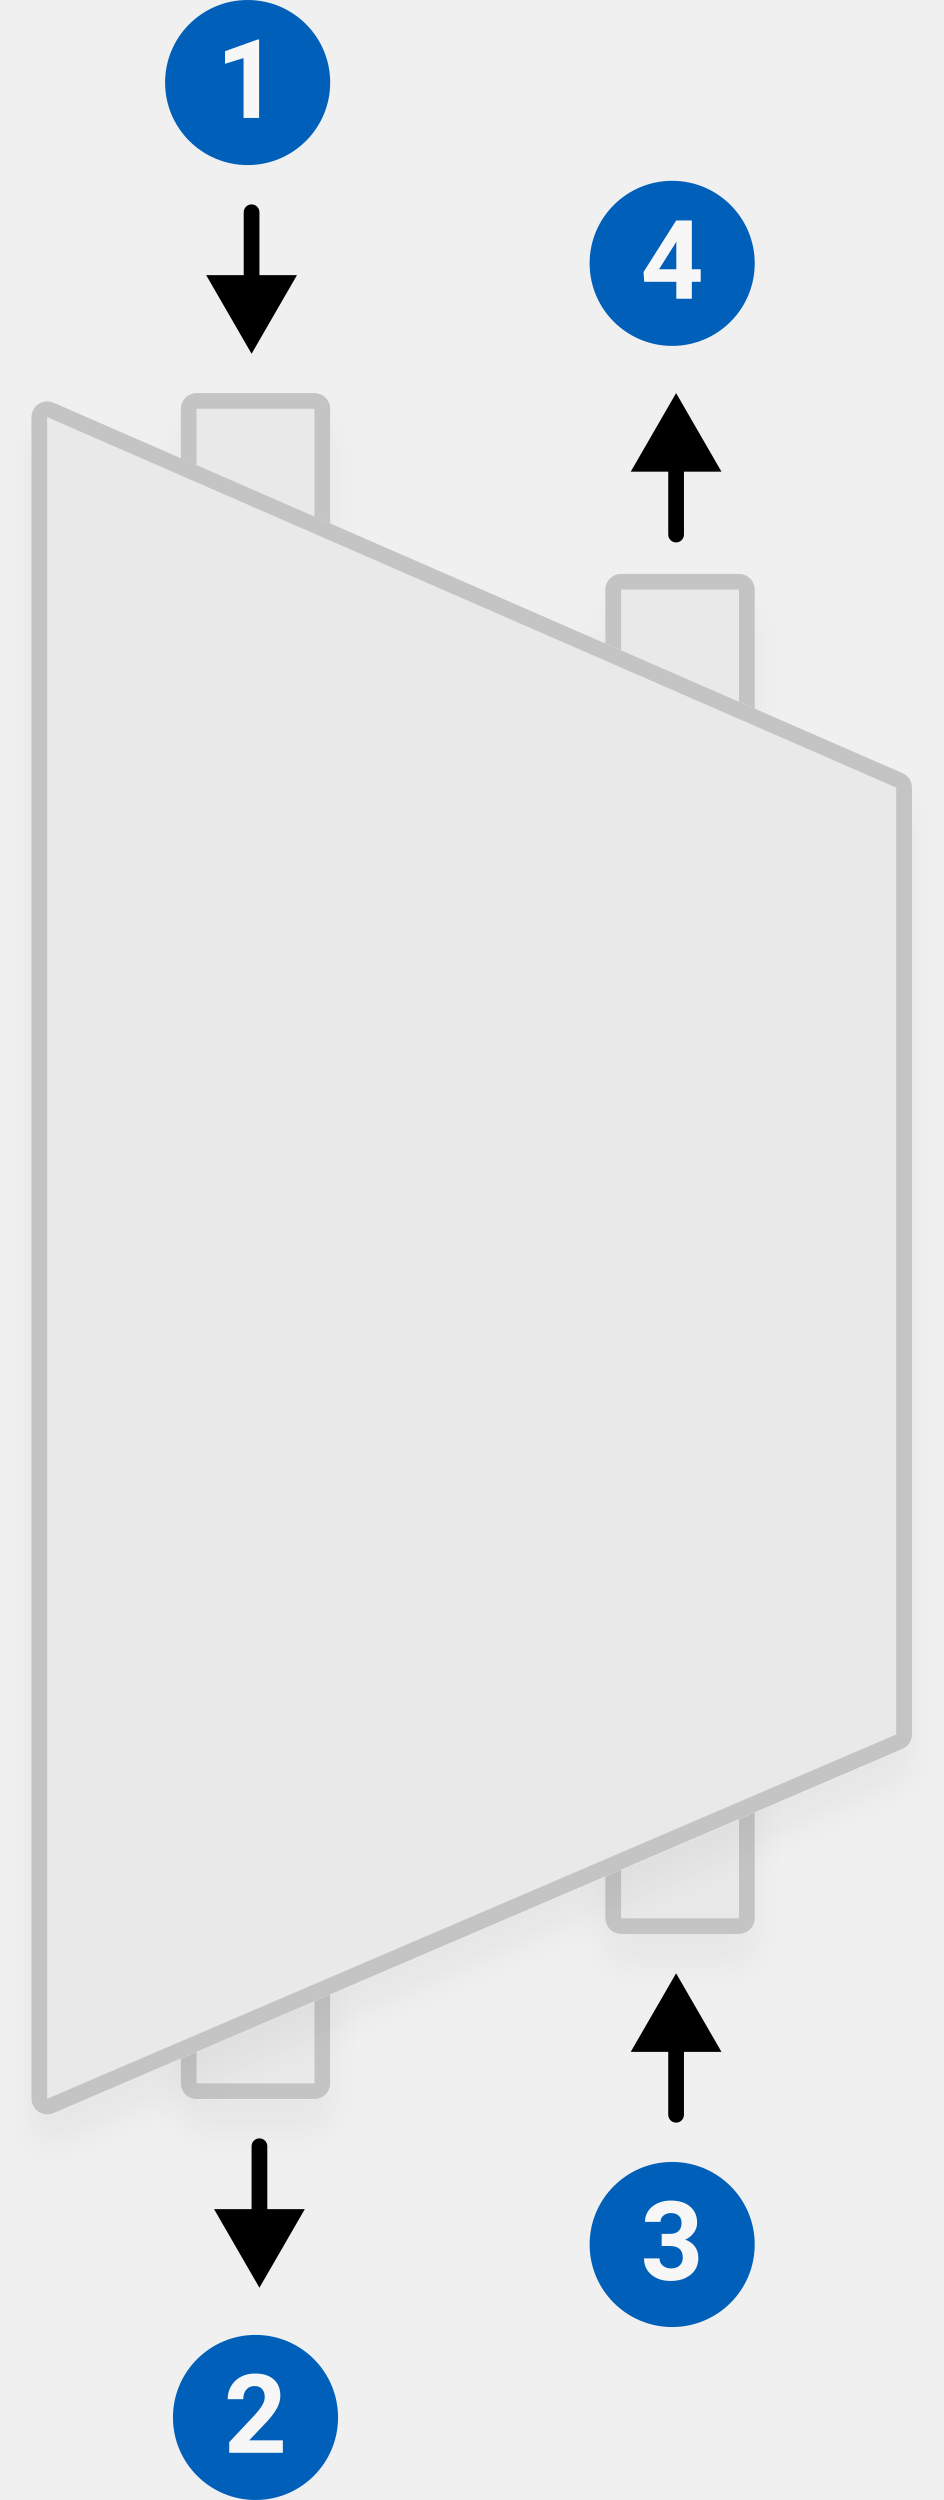
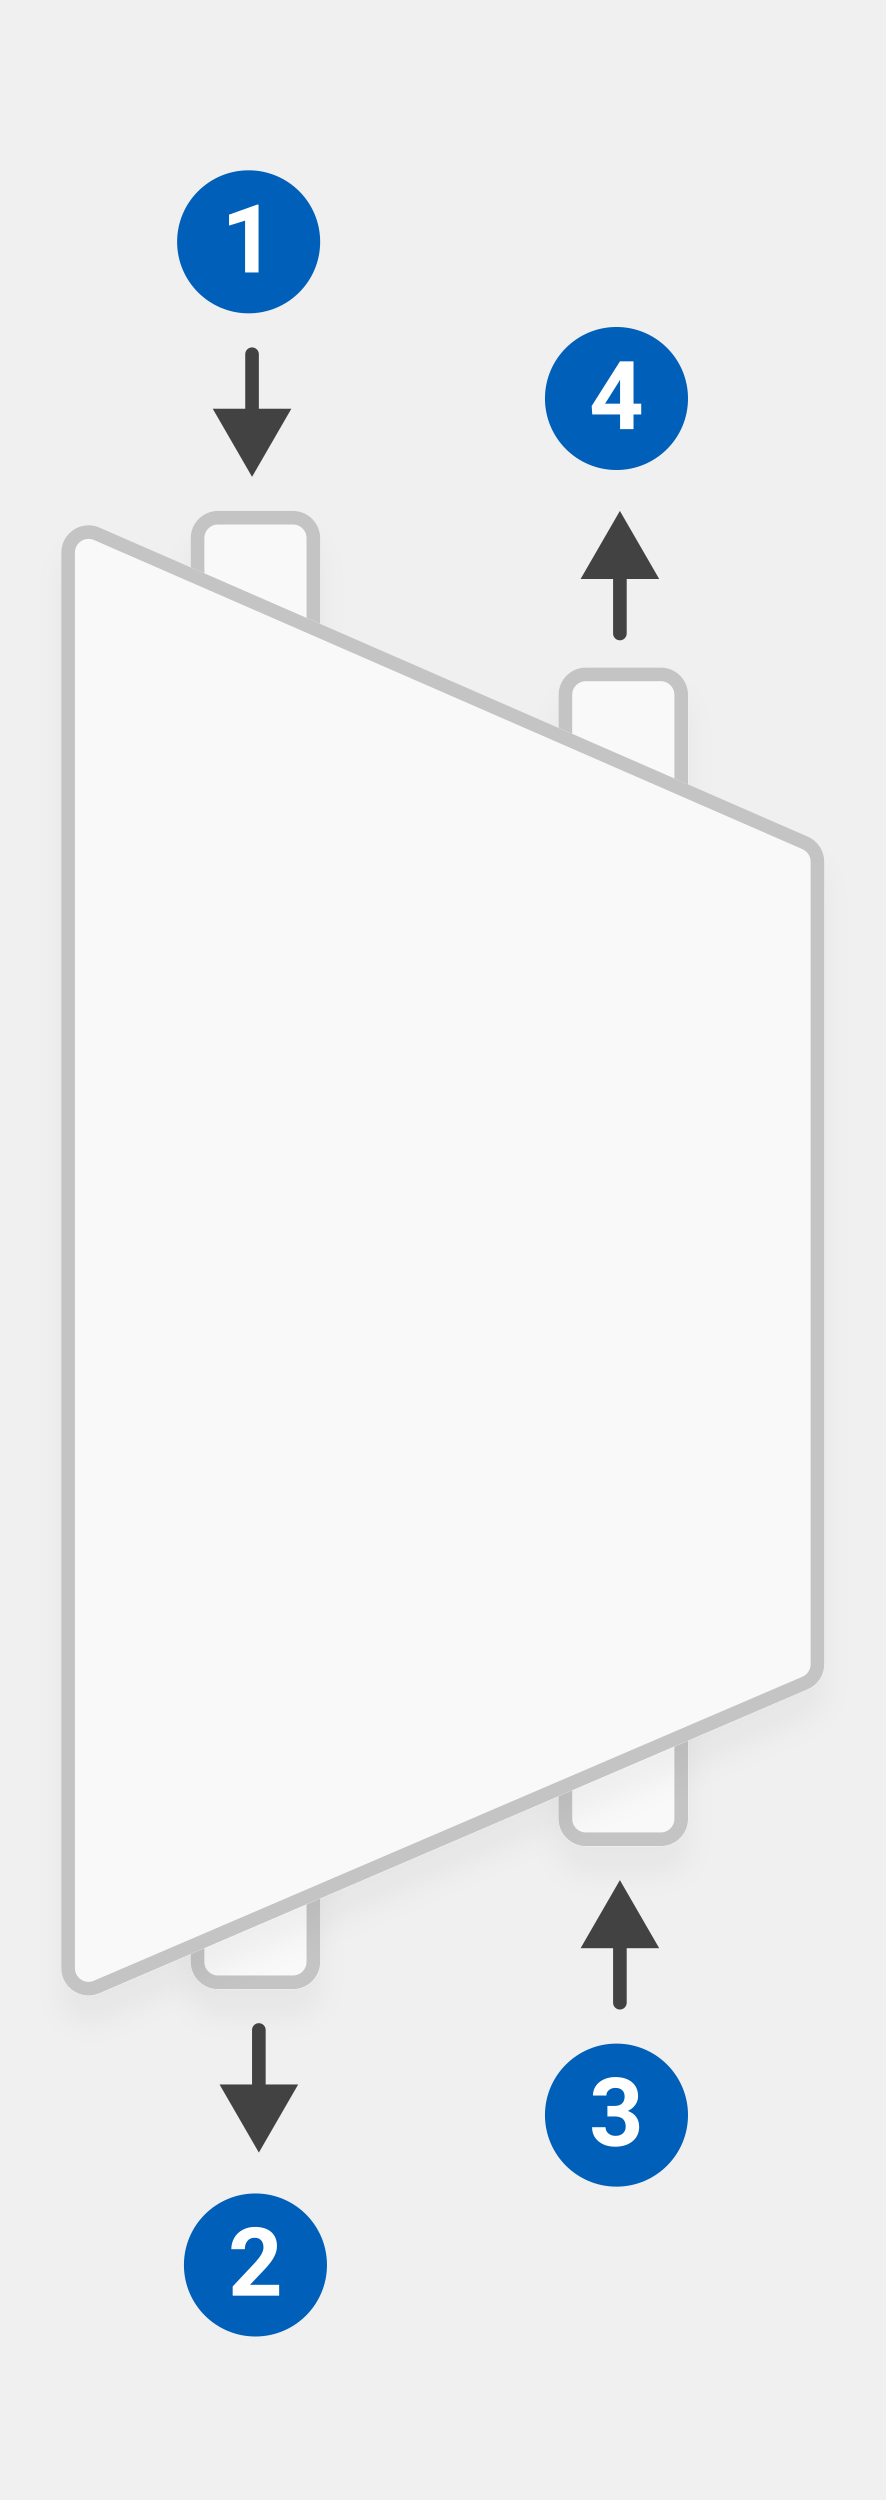
- <svg xmlns="http://www.w3.org/2000/svg" width="120" height="318" viewBox="0 0 120 318" fill="none">
+ <svg xmlns="http://www.w3.org/2000/svg" width="130" height="367" viewBox="0 0 130 367" fill="none">
  <g filter="url(#filter0_d)">
-     <rect width="19" height="217" rx="2" transform="matrix(-1 0 0 1 42 50)" fill="#E9E9E9" />
-     <rect x="-1" y="1" width="17" height="215" rx="1" transform="matrix(-1 0 0 1 40 50)" stroke="#C4C4C4" stroke-width="2" />
+     <rect width="19" height="217" rx="4" transform="matrix(-1 0 0 1 47 75)" fill="#F9F9F9" />
+     <rect x="-1" y="1" width="17" height="215" rx="3" transform="matrix(-1 0 0 1 45 75)" stroke="#C4C4C4" stroke-width="2" />
  </g>
  <g filter="url(#filter1_d)">
-     <rect width="19" height="173" rx="2" transform="matrix(-1 0 0 1 96 73)" fill="#E9E9E9" />
-     <rect x="-1" y="1" width="17" height="171" rx="1" transform="matrix(-1 0 0 1 94 73)" stroke="#C4C4C4" stroke-width="2" />
+     <rect width="19" height="173" rx="4" transform="matrix(-1 0 0 1 101 98)" fill="#F9F9F9" />
+     <rect x="-1" y="1" width="17" height="171" rx="3" transform="matrix(-1 0 0 1 99 98)" stroke="#C4C4C4" stroke-width="2" />
  </g>
  <g filter="url(#filter2_d)">
-     <path d="M116 164.51L116 220.624C116 221.423 115.523 222.146 114.789 222.462L6.789 268.803C5.469 269.37 4 268.402 4 266.965L4 53.055C4 51.613 5.479 50.645 6.8 51.222L114.8 98.35C115.529 98.669 116 99.388 116 100.184L116 164.51Z" fill="#E9E9E9" />
-     <path d="M115 164.51L115 220.624C115 221.024 114.762 221.385 114.394 221.543L6.394 267.884C5.734 268.168 5 267.684 5 266.965L5 53.055C5 52.334 5.739 51.85 6.4 52.138L114.4 99.267C114.764 99.426 115 99.786 115 100.184L115 164.51Z" stroke="#C4C4C4" stroke-width="2" />
+     <path d="M121 189.51L121 244.306C121 245.905 120.047 247.351 118.577 247.981L14.577 292.607C11.938 293.739 9 291.803 9 288.931L9 81.11C9 78.227 11.957 76.291 14.6 77.444L118.6 122.827C120.058 123.463 121 124.902 121 126.493L121 189.51Z" fill="#F9F9F9" />
+     <path d="M120 189.51L120 244.306C120 245.505 119.285 246.589 118.183 247.062L14.183 291.688C12.203 292.537 10 291.085 10 288.931L10 81.11C10 78.948 12.218 77.495 14.2 78.36L118.2 123.743C119.293 124.22 120 125.3 120 126.493L120 189.51Z" stroke="#C4C4C4" stroke-width="2" />
  </g>
-   <path d="M32 45L37.773 35H26.227L32 45ZM33 27C33 26.448 32.552 26 32 26C31.448 26 31 26.448 31 27H33ZM33 36V27H31V36H33Z" fill="black" />
-   <circle cx="31.5" cy="10.5" r="10.5" fill="#005FB8" />
-   <path d="M32.956 15H30.98V7.385L28.622 8.116V6.51L32.744 5.033H32.956V15Z" fill="#F7F7F7" />
-   <path d="M86 50L91.773 60H80.227L86 50ZM87 68C87 68.552 86.552 69 86 69C85.448 69 85 68.552 85 68H87ZM87 59V68H85V59H87Z" fill="black" />
-   <circle cx="85.5" cy="33.5" r="10.5" fill="#005FB8" />
-   <path d="M88.002 34.254H89.13V35.847H88.002V38H86.026V35.847H81.945L81.856 34.602L86.006 28.047H88.002V34.254ZM83.825 34.254H86.026V30.74L85.897 30.966L83.825 34.254Z" fill="#F7F7F7" />
-   <path d="M33 291L38.773 281H27.227L33 291ZM34 273C34 272.448 33.552 272 33 272C32.448 272 32 272.448 32 273H34ZM34 282V273H32V282H34Z" fill="black" />
-   <circle r="10.5" transform="matrix(1 0 0 -1 32.5 307.5)" fill="#005FB8" />
-   <path d="M35.98 312H29.157V310.646L32.377 307.215C32.819 306.732 33.145 306.31 33.355 305.95C33.569 305.59 33.676 305.248 33.676 304.925C33.676 304.483 33.564 304.136 33.341 303.886C33.117 303.631 32.798 303.503 32.384 303.503C31.937 303.503 31.584 303.658 31.324 303.968C31.069 304.273 30.941 304.676 30.941 305.178H28.959C28.959 304.572 29.102 304.018 29.39 303.517C29.681 303.015 30.091 302.623 30.62 302.341C31.149 302.054 31.748 301.91 32.418 301.91C33.443 301.91 34.239 302.156 34.804 302.648C35.373 303.141 35.658 303.836 35.658 304.733C35.658 305.226 35.531 305.727 35.275 306.237C35.02 306.748 34.583 307.342 33.963 308.021L31.7 310.407H35.98V312Z" fill="#F7F7F7" />
-   <path d="M86 251L91.773 261H80.227L86 251ZM87 269C87 269.552 86.552 270 86 270C85.448 270 85 269.552 85 269H87ZM87 260V269H85V260H87Z" fill="black" />
-   <circle r="10.5" transform="matrix(1 0 0 -1 85.5 285.5)" fill="#005FB8" />
-   <path d="M84.167 284.148H85.22C85.721 284.148 86.092 284.023 86.334 283.772C86.576 283.522 86.696 283.189 86.696 282.774C86.696 282.373 86.576 282.061 86.334 281.838C86.097 281.615 85.769 281.503 85.35 281.503C84.971 281.503 84.655 281.608 84.399 281.817C84.144 282.022 84.017 282.291 84.017 282.624H82.041C82.041 282.104 82.18 281.64 82.458 281.229C82.741 280.815 83.132 280.491 83.634 280.259C84.14 280.026 84.696 279.91 85.302 279.91C86.355 279.91 87.179 280.163 87.776 280.669C88.373 281.17 88.672 281.863 88.672 282.747C88.672 283.203 88.533 283.622 88.255 284.005C87.977 284.388 87.612 284.682 87.161 284.887C87.722 285.087 88.139 285.388 88.412 285.789C88.69 286.19 88.829 286.664 88.829 287.211C88.829 288.095 88.505 288.804 87.858 289.337C87.216 289.87 86.364 290.137 85.302 290.137C84.308 290.137 83.495 289.875 82.861 289.351C82.232 288.826 81.918 288.134 81.918 287.272H83.894C83.894 287.646 84.033 287.951 84.311 288.188C84.593 288.425 84.939 288.544 85.35 288.544C85.819 288.544 86.186 288.421 86.45 288.175C86.719 287.924 86.853 287.594 86.853 287.184C86.853 286.19 86.307 285.693 85.213 285.693H84.167V284.148Z" fill="#F7F7F7" />
+   <path d="M37 70L42.773 60H31.227L37 70ZM38 52C38 51.448 37.552 51 37 51C36.448 51 36 51.448 36 52H38ZM38 61V52H36V61H38Z" fill="#424242" />
+   <circle cx="36.5" cy="35.5" r="10.5" fill="#005FB8" />
+   <path d="M37.956 40H35.98V32.385L33.622 33.116V31.51L37.744 30.033H37.956V40Z" fill="white" />
+   <path d="M91 75L96.773 85H85.227L91 75ZM92 93C92 93.552 91.552 94 91 94C90.448 94 90 93.552 90 93H92ZM92 84V93H90V84H92Z" fill="#424242" />
+   <circle cx="90.5" cy="58.5" r="10.5" fill="#005FB8" />
+   <path d="M93.002 59.254H94.13V60.847H93.002V63H91.026V60.847H86.945L86.856 59.602L91.006 53.047H93.002V59.254ZM88.825 59.254H91.026V55.74L90.897 55.966L88.825 59.254Z" fill="white" />
+   <path d="M38 316L43.773 306H32.227L38 316ZM39 298C39 297.448 38.552 297 38 297C37.448 297 37 297.448 37 298H39ZM39 307V298H37V307H39Z" fill="#424242" />
+   <circle r="10.5" transform="matrix(1 0 0 -1 37.5 332.5)" fill="#005FB8" />
+   <path d="M40.98 337H34.157V335.646L37.377 332.215C37.819 331.732 38.145 331.31 38.355 330.95C38.569 330.59 38.676 330.248 38.676 329.925C38.676 329.483 38.564 329.136 38.341 328.886C38.117 328.631 37.798 328.503 37.384 328.503C36.937 328.503 36.584 328.658 36.324 328.968C36.069 329.273 35.941 329.676 35.941 330.178H33.959C33.959 329.572 34.102 329.018 34.39 328.517C34.681 328.015 35.092 327.623 35.62 327.341C36.149 327.054 36.748 326.91 37.418 326.91C38.443 326.91 39.239 327.156 39.804 327.648C40.373 328.141 40.658 328.836 40.658 329.733C40.658 330.226 40.531 330.727 40.275 331.237C40.02 331.748 39.583 332.342 38.963 333.021L36.7 335.407H40.98V337Z" fill="white" />
+   <path d="M91 276L96.773 286H85.227L91 276ZM92 294C92 294.552 91.552 295 91 295C90.448 295 90 294.552 90 294H92ZM92 285V294H90V285H92Z" fill="#424242" />
+   <circle r="10.5" transform="matrix(1 0 0 -1 90.5 310.5)" fill="#005FB8" />
+   <path d="M89.167 309.148H90.22C90.721 309.148 91.092 309.023 91.334 308.772C91.576 308.522 91.696 308.189 91.696 307.774C91.696 307.373 91.576 307.061 91.334 306.838C91.097 306.615 90.769 306.503 90.35 306.503C89.971 306.503 89.655 306.608 89.399 306.817C89.144 307.022 89.017 307.291 89.017 307.624H87.041C87.041 307.104 87.18 306.64 87.458 306.229C87.741 305.815 88.132 305.491 88.634 305.259C89.14 305.026 89.696 304.91 90.302 304.91C91.355 304.91 92.179 305.163 92.776 305.669C93.373 306.17 93.672 306.863 93.672 307.747C93.672 308.203 93.533 308.622 93.255 309.005C92.977 309.388 92.612 309.682 92.161 309.887C92.722 310.087 93.139 310.388 93.412 310.789C93.69 311.19 93.829 311.664 93.829 312.211C93.829 313.095 93.505 313.804 92.858 314.337C92.216 314.87 91.364 315.137 90.302 315.137C89.308 315.137 88.495 314.875 87.861 314.351C87.232 313.826 86.918 313.134 86.918 312.272H88.894C88.894 312.646 89.033 312.951 89.311 313.188C89.593 313.425 89.939 313.544 90.35 313.544C90.819 313.544 91.186 313.421 91.45 313.175C91.719 312.924 91.853 312.594 91.853 312.184C91.853 311.19 91.307 310.693 90.213 310.693H89.167V309.148Z" fill="white" />
+   <rect x="0.5" y="0.5" width="129" height="366" rx="3.5" stroke="#EDEDED" stroke-opacity="0.01" />
  <defs>
-     <filter id="filter0_d" x="19" y="50" width="27" height="225" filterUnits="userSpaceOnUse" color-interpolation-filters="sRGB">
+     <filter id="filter0_d" x="24" y="75" width="27" height="225" filterUnits="userSpaceOnUse" color-interpolation-filters="sRGB">
      <feFlood flood-opacity="0" result="BackgroundImageFix" />
      <feColorMatrix in="SourceAlpha" type="matrix" values="0 0 0 0 0 0 0 0 0 0 0 0 0 0 0 0 0 0 127 0" result="hardAlpha" />
      <feOffset dy="4" />
      <feGaussianBlur stdDeviation="2" />
      <feComposite in2="hardAlpha" operator="out" />
      <feColorMatrix type="matrix" values="0 0 0 0 0 0 0 0 0 0 0 0 0 0 0 0 0 0 0.04 0" />
      <feBlend mode="normal" in2="BackgroundImageFix" result="effect1_dropShadow" />
      <feBlend mode="normal" in="SourceGraphic" in2="effect1_dropShadow" result="shape" />
    </filter>
-     <filter id="filter1_d" x="73" y="73" width="27" height="181" filterUnits="userSpaceOnUse" color-interpolation-filters="sRGB">
+     <filter id="filter1_d" x="78" y="98" width="27" height="181" filterUnits="userSpaceOnUse" color-interpolation-filters="sRGB">
      <feFlood flood-opacity="0" result="BackgroundImageFix" />
      <feColorMatrix in="SourceAlpha" type="matrix" values="0 0 0 0 0 0 0 0 0 0 0 0 0 0 0 0 0 0 127 0" result="hardAlpha" />
      <feOffset dy="4" />
      <feGaussianBlur stdDeviation="2" />
      <feComposite in2="hardAlpha" operator="out" />
      <feColorMatrix type="matrix" values="0 0 0 0 0 0 0 0 0 0 0 0 0 0 0 0 0 0 0.04 0" />
      <feBlend mode="normal" in2="BackgroundImageFix" result="effect1_dropShadow" />
      <feBlend mode="normal" in="SourceGraphic" in2="effect1_dropShadow" result="shape" />
    </filter>
-     <filter id="filter2_d" x="0" y="51.053" width="120" height="225.915" filterUnits="userSpaceOnUse" color-interpolation-filters="sRGB">
+     <filter id="filter2_d" x="5" y="77.106" width="120" height="223.83" filterUnits="userSpaceOnUse" color-interpolation-filters="sRGB">
      <feFlood flood-opacity="0" result="BackgroundImageFix" />
      <feColorMatrix in="SourceAlpha" type="matrix" values="0 0 0 0 0 0 0 0 0 0 0 0 0 0 0 0 0 0 127 0" result="hardAlpha" />
      <feOffset dy="4" />
      <feGaussianBlur stdDeviation="2" />
      <feComposite in2="hardAlpha" operator="out" />
      <feColorMatrix type="matrix" values="0 0 0 0 0 0 0 0 0 0 0 0 0 0 0 0 0 0 0.04 0" />
      <feBlend mode="normal" in2="BackgroundImageFix" result="effect1_dropShadow" />
      <feBlend mode="normal" in="SourceGraphic" in2="effect1_dropShadow" result="shape" />
    </filter>
  </defs>
</svg>
